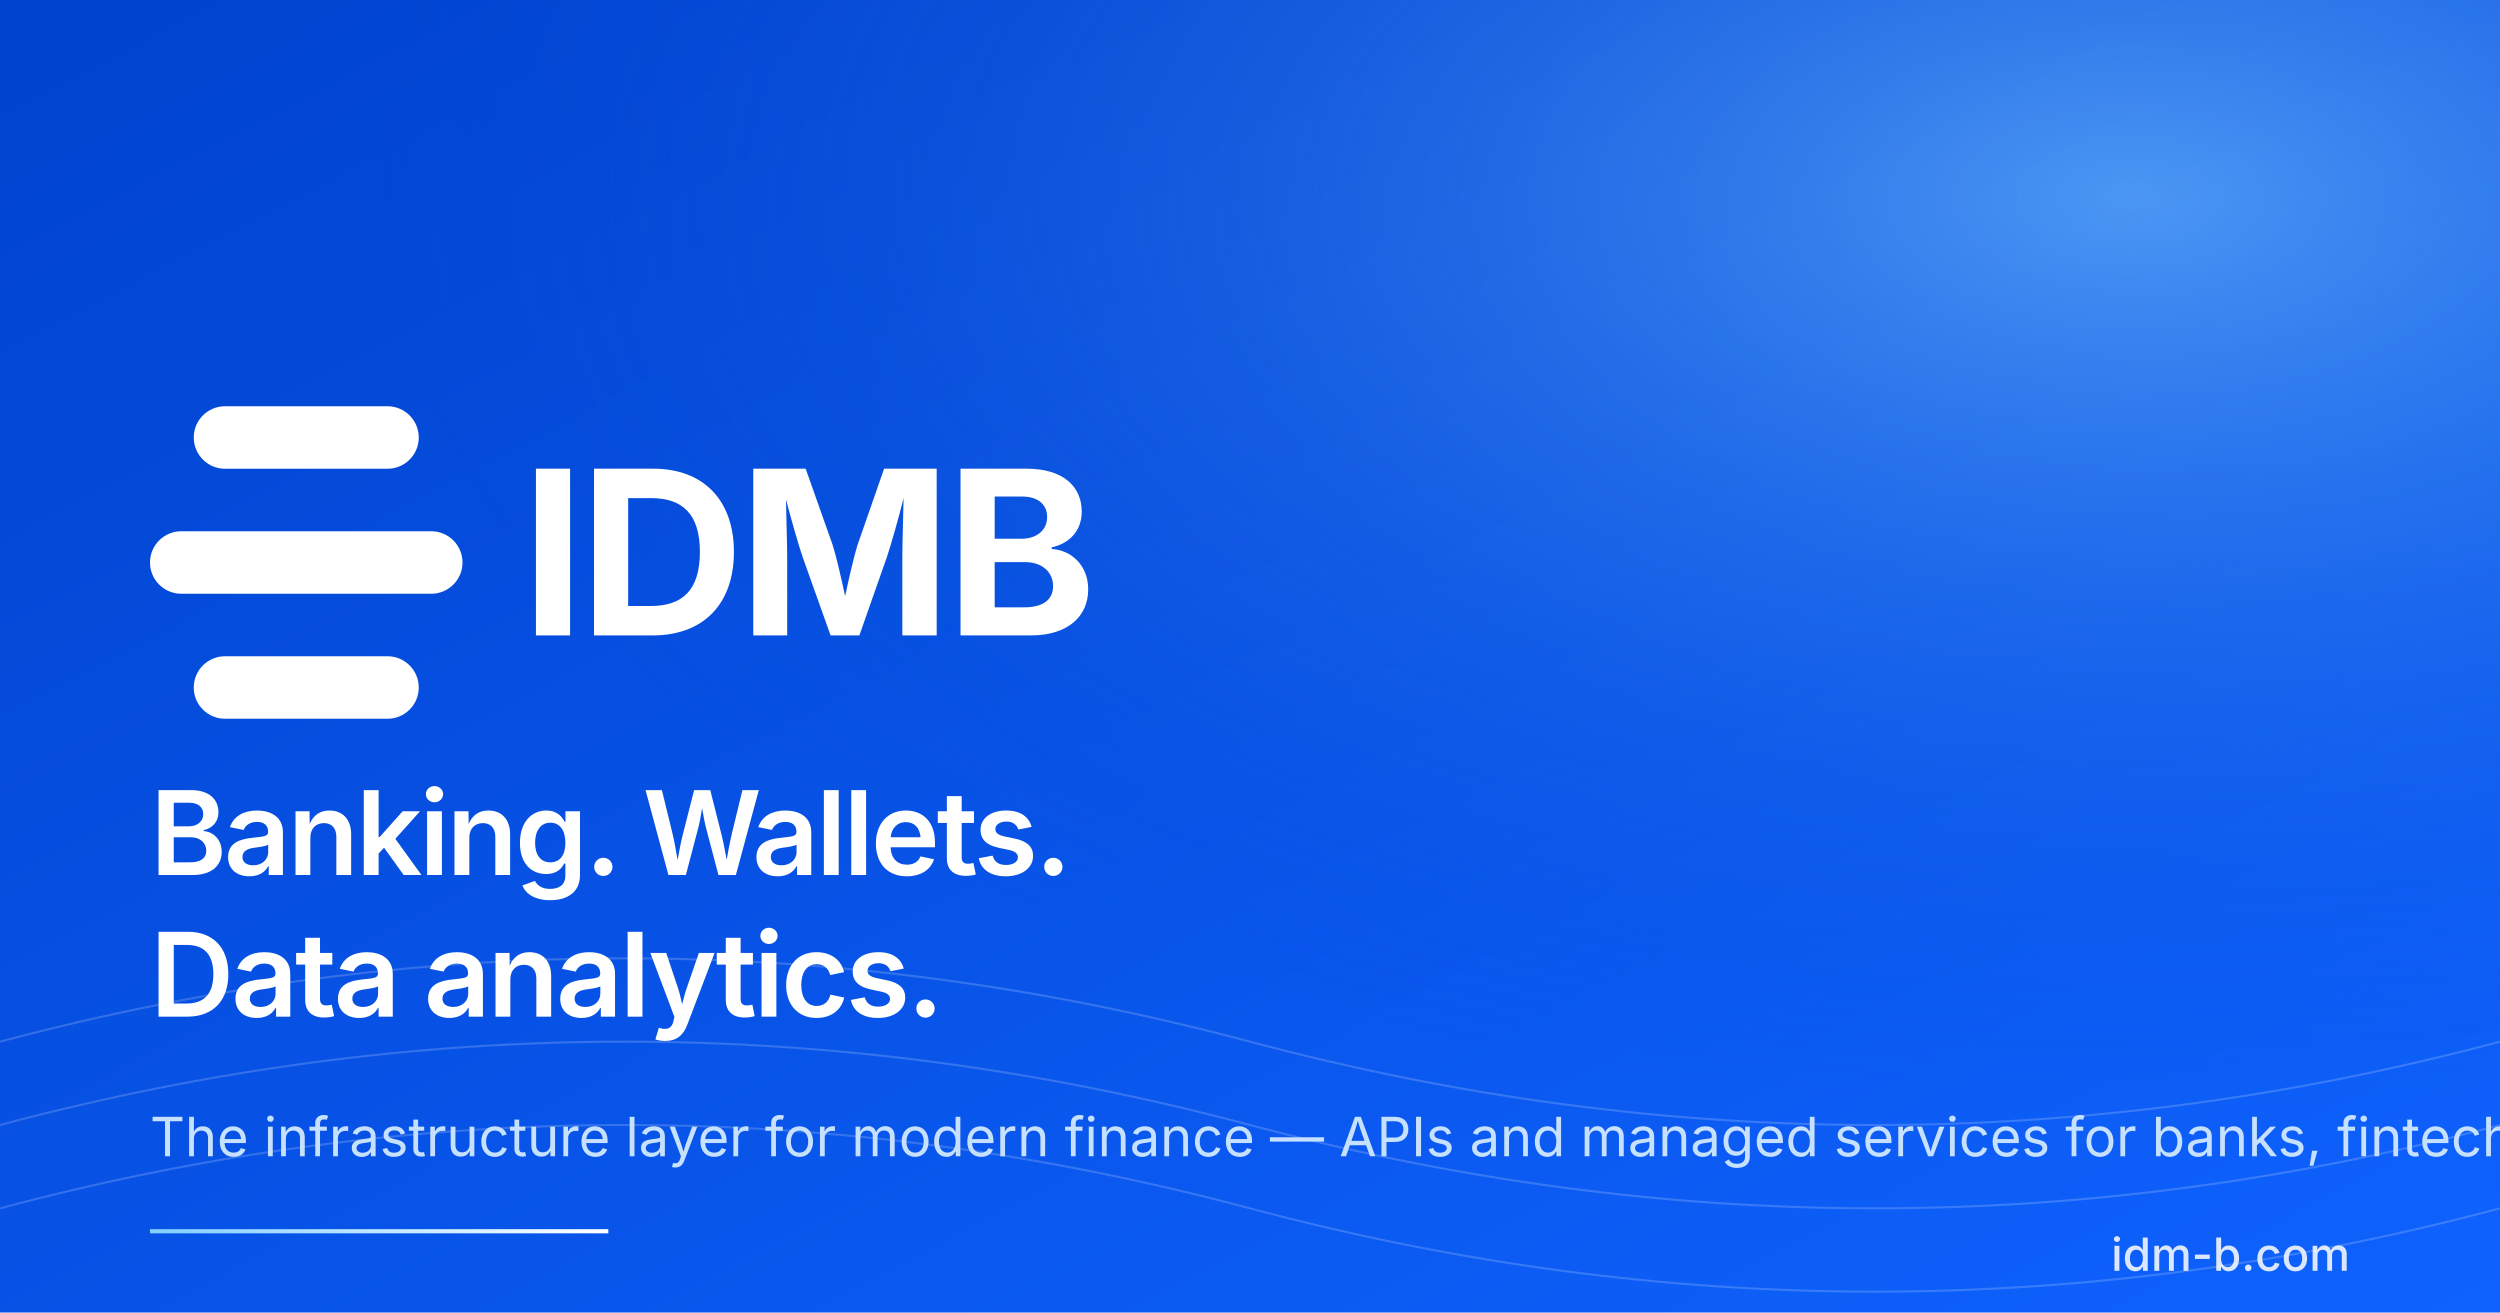
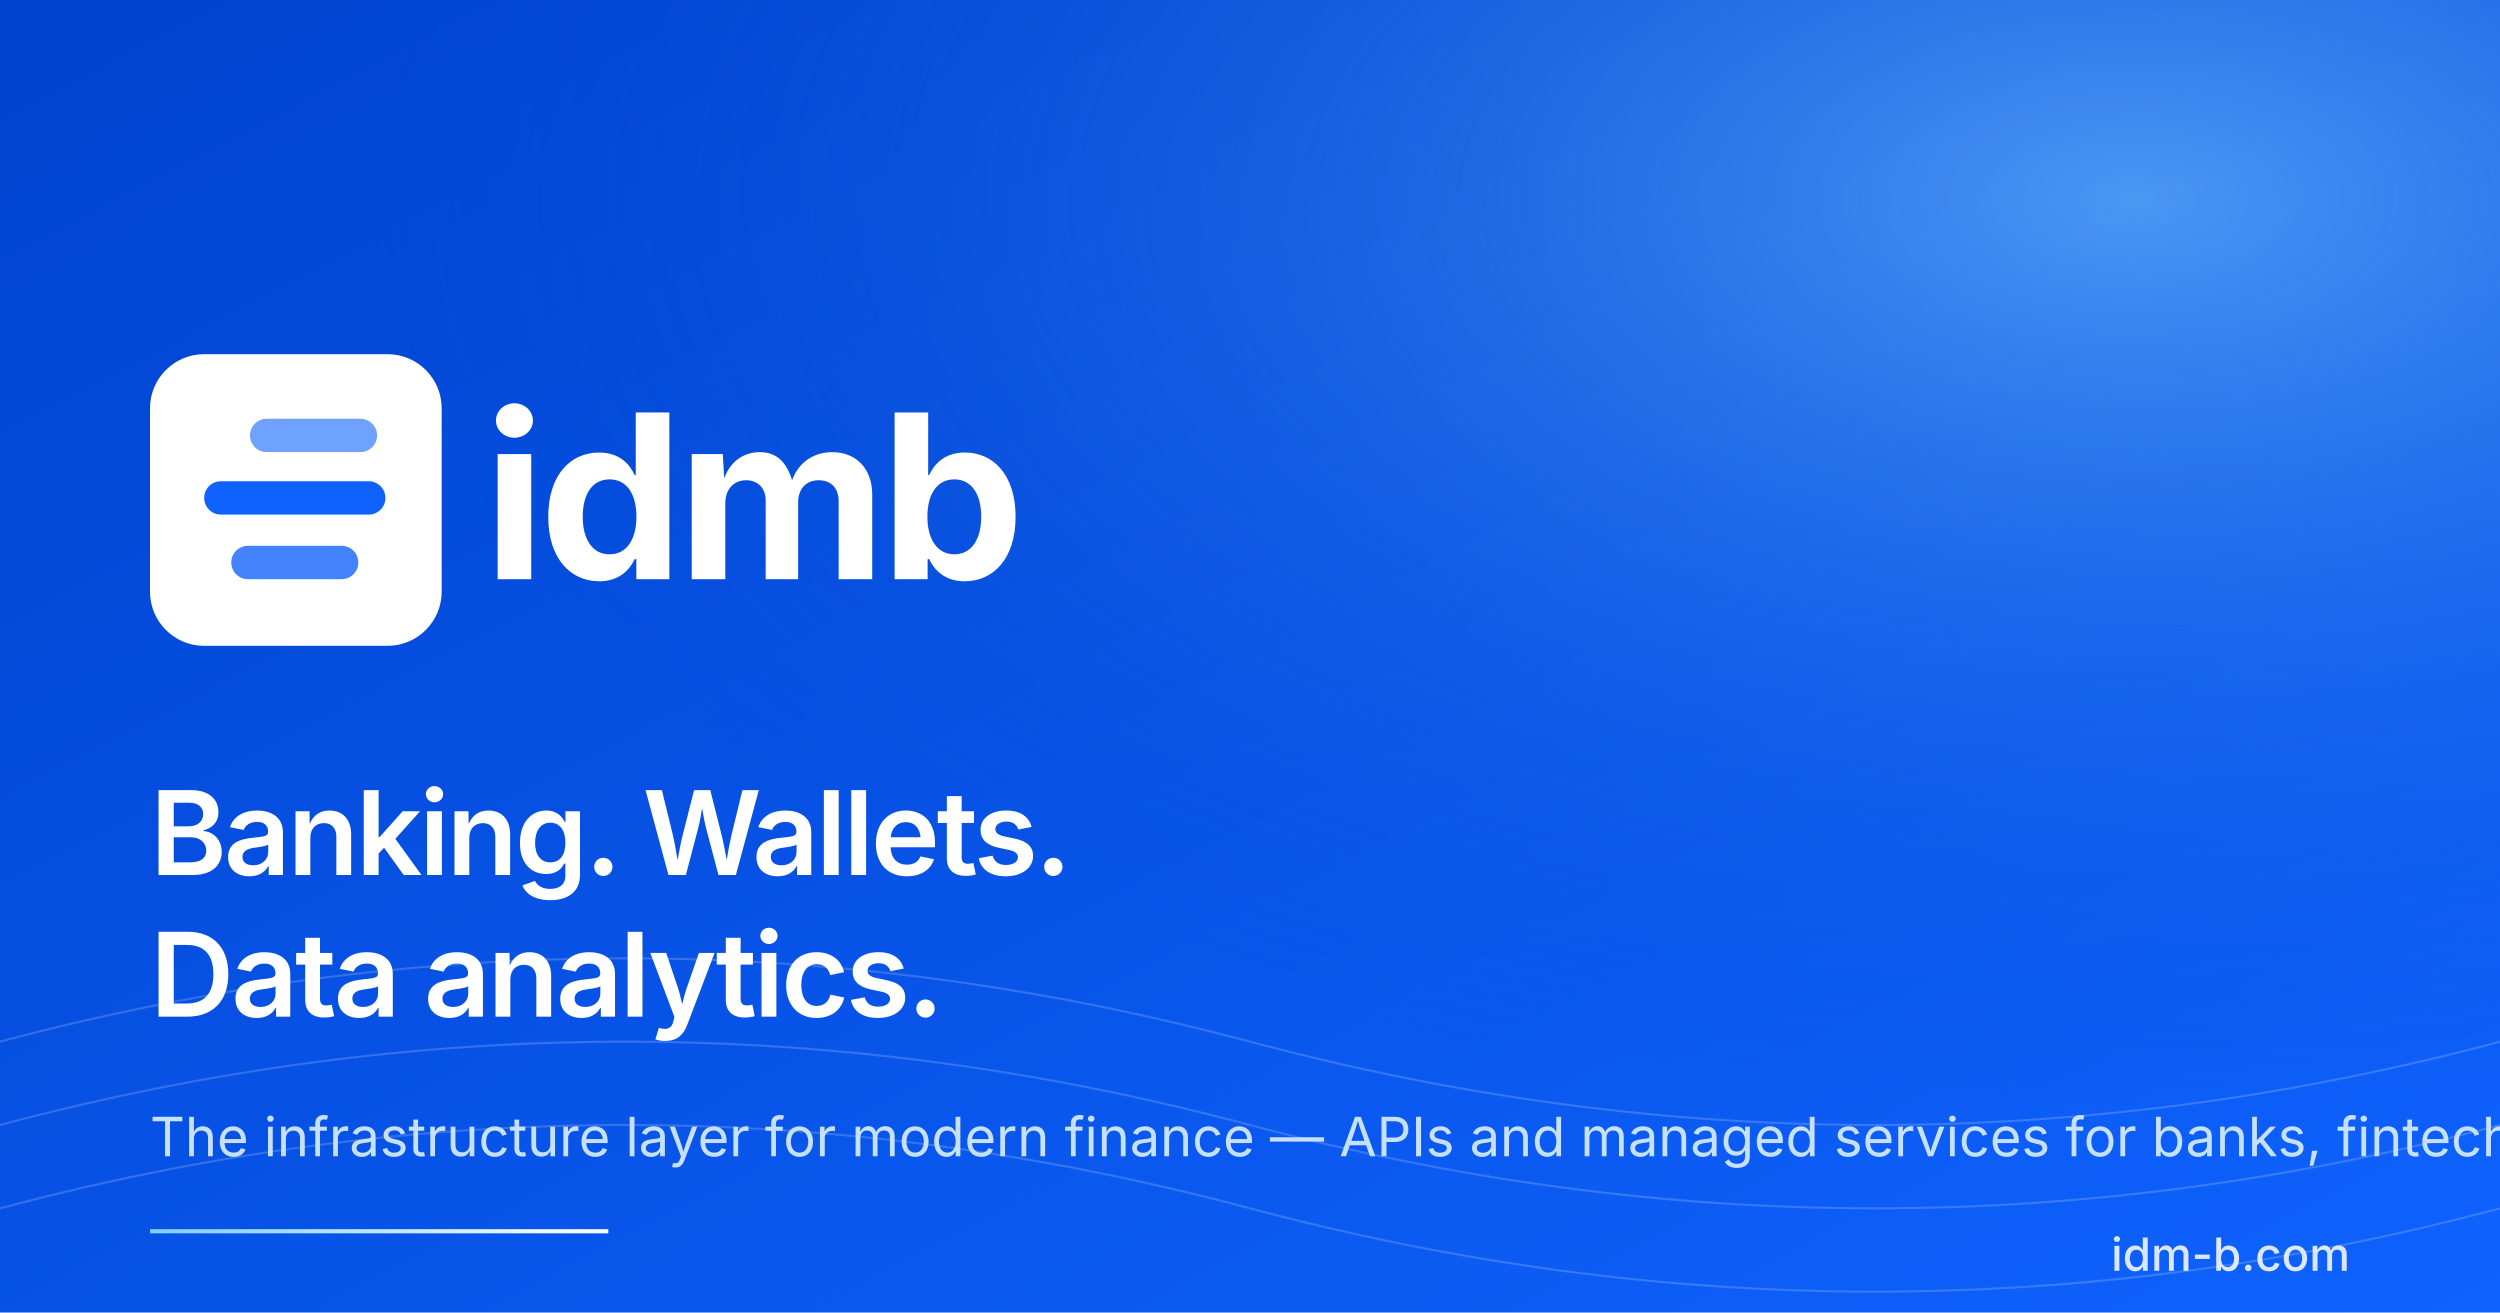
<svg xmlns="http://www.w3.org/2000/svg" viewBox="0 0 1200 630" width="1200" height="630" role="img" aria-label="IDMB - Banking, Wallets and Data Analytics Infrastructure">
  <defs>
    <linearGradient id="bg" x1="0" y1="0" x2="1" y2="1">
      <stop offset="0" stop-color="#0043ce" />
      <stop offset="1" stop-color="#0f62fe" />
    </linearGradient>
    <linearGradient id="rail" x1="0" y1="0" x2="1" y2="0">
      <stop offset="0" stop-color="#82cfff" />
      <stop offset="1" stop-color="#ffffff" />
    </linearGradient>
    <radialGradient id="glow" cx="0.85" cy="0.15" r="0.7">
      <stop offset="0" stop-color="#82cfff" stop-opacity="0.55" />
      <stop offset="1" stop-color="#0043ce" stop-opacity="0" />
    </radialGradient>
  </defs>
  <rect width="1200" height="630" fill="url(#bg)" />
  <rect width="1200" height="630" fill="url(#glow)" />
  <g opacity="0.18" stroke="#ffffff" stroke-width="1" fill="none">
    <path d="M0 540 Q 300 460 600 540 T 1200 540" />
    <path d="M0 580 Q 300 500 600 580 T 1200 580" />
    <path d="M0 500 Q 300 420 600 500 T 1200 500" />
  </g>
-   <rect x="93" y="195" width="108" height="30" rx="15" fill="#ffffff" />
-   <rect x="72" y="255" width="150" height="30" rx="15" fill="#ffffff" />
-   <rect x="93" y="315" width="108" height="30" rx="15" fill="#ffffff" />
-   <text x="250" y="305" font-family="'IBM Plex Sans', system-ui, -apple-system, Segoe UI, sans-serif" font-size="110" font-weight="700" fill="#ffffff" letter-spacing="-3">IDMB</text>
+   <rect x="72" y="170" width="140" height="140" rx="26" fill="#ffffff" />
+   <rect x="120" y="201" width="61" height="16" rx="8" fill="#0f62fe" fill-opacity="0.6" />
+   <rect x="98" y="231" width="87" height="16" rx="8" fill="#0f62fe" />
+   <rect x="111" y="262" width="61" height="16" rx="8" fill="#0f62fe" fill-opacity="0.78" />
+   <text x="232" y="278" font-family="'IBM Plex Sans', system-ui, -apple-system, Segoe UI, sans-serif" font-size="110" font-weight="700" fill="#ffffff" letter-spacing="-3">idmb</text>
  <text x="72" y="420" font-family="'IBM Plex Sans', system-ui, -apple-system, Segoe UI, sans-serif" font-size="56" font-weight="600" fill="#ffffff" letter-spacing="-1.5">
    <tspan x="72" dy="0">Banking. Wallets.</tspan>
    <tspan x="72" dy="68">Data analytics.</tspan>
  </text>
  <text x="72" y="555" font-family="'IBM Plex Sans', system-ui, -apple-system, Segoe UI, sans-serif" font-size="26" font-weight="400" fill="#c6e1ff">
    The infrastructure layer for modern finance — APIs and managed services for banks, fintechs and operators.
  </text>
  <g transform="translate(72,590)">
    <rect width="220" height="2" fill="url(#rail)" />
  </g>
  <text x="1128" y="610" text-anchor="end" font-family="'IBM Plex Sans', system-ui, -apple-system, Segoe UI, sans-serif" font-size="22" font-weight="500" fill="#ffffff" opacity="0.85">idm-b.com</text>
</svg>
